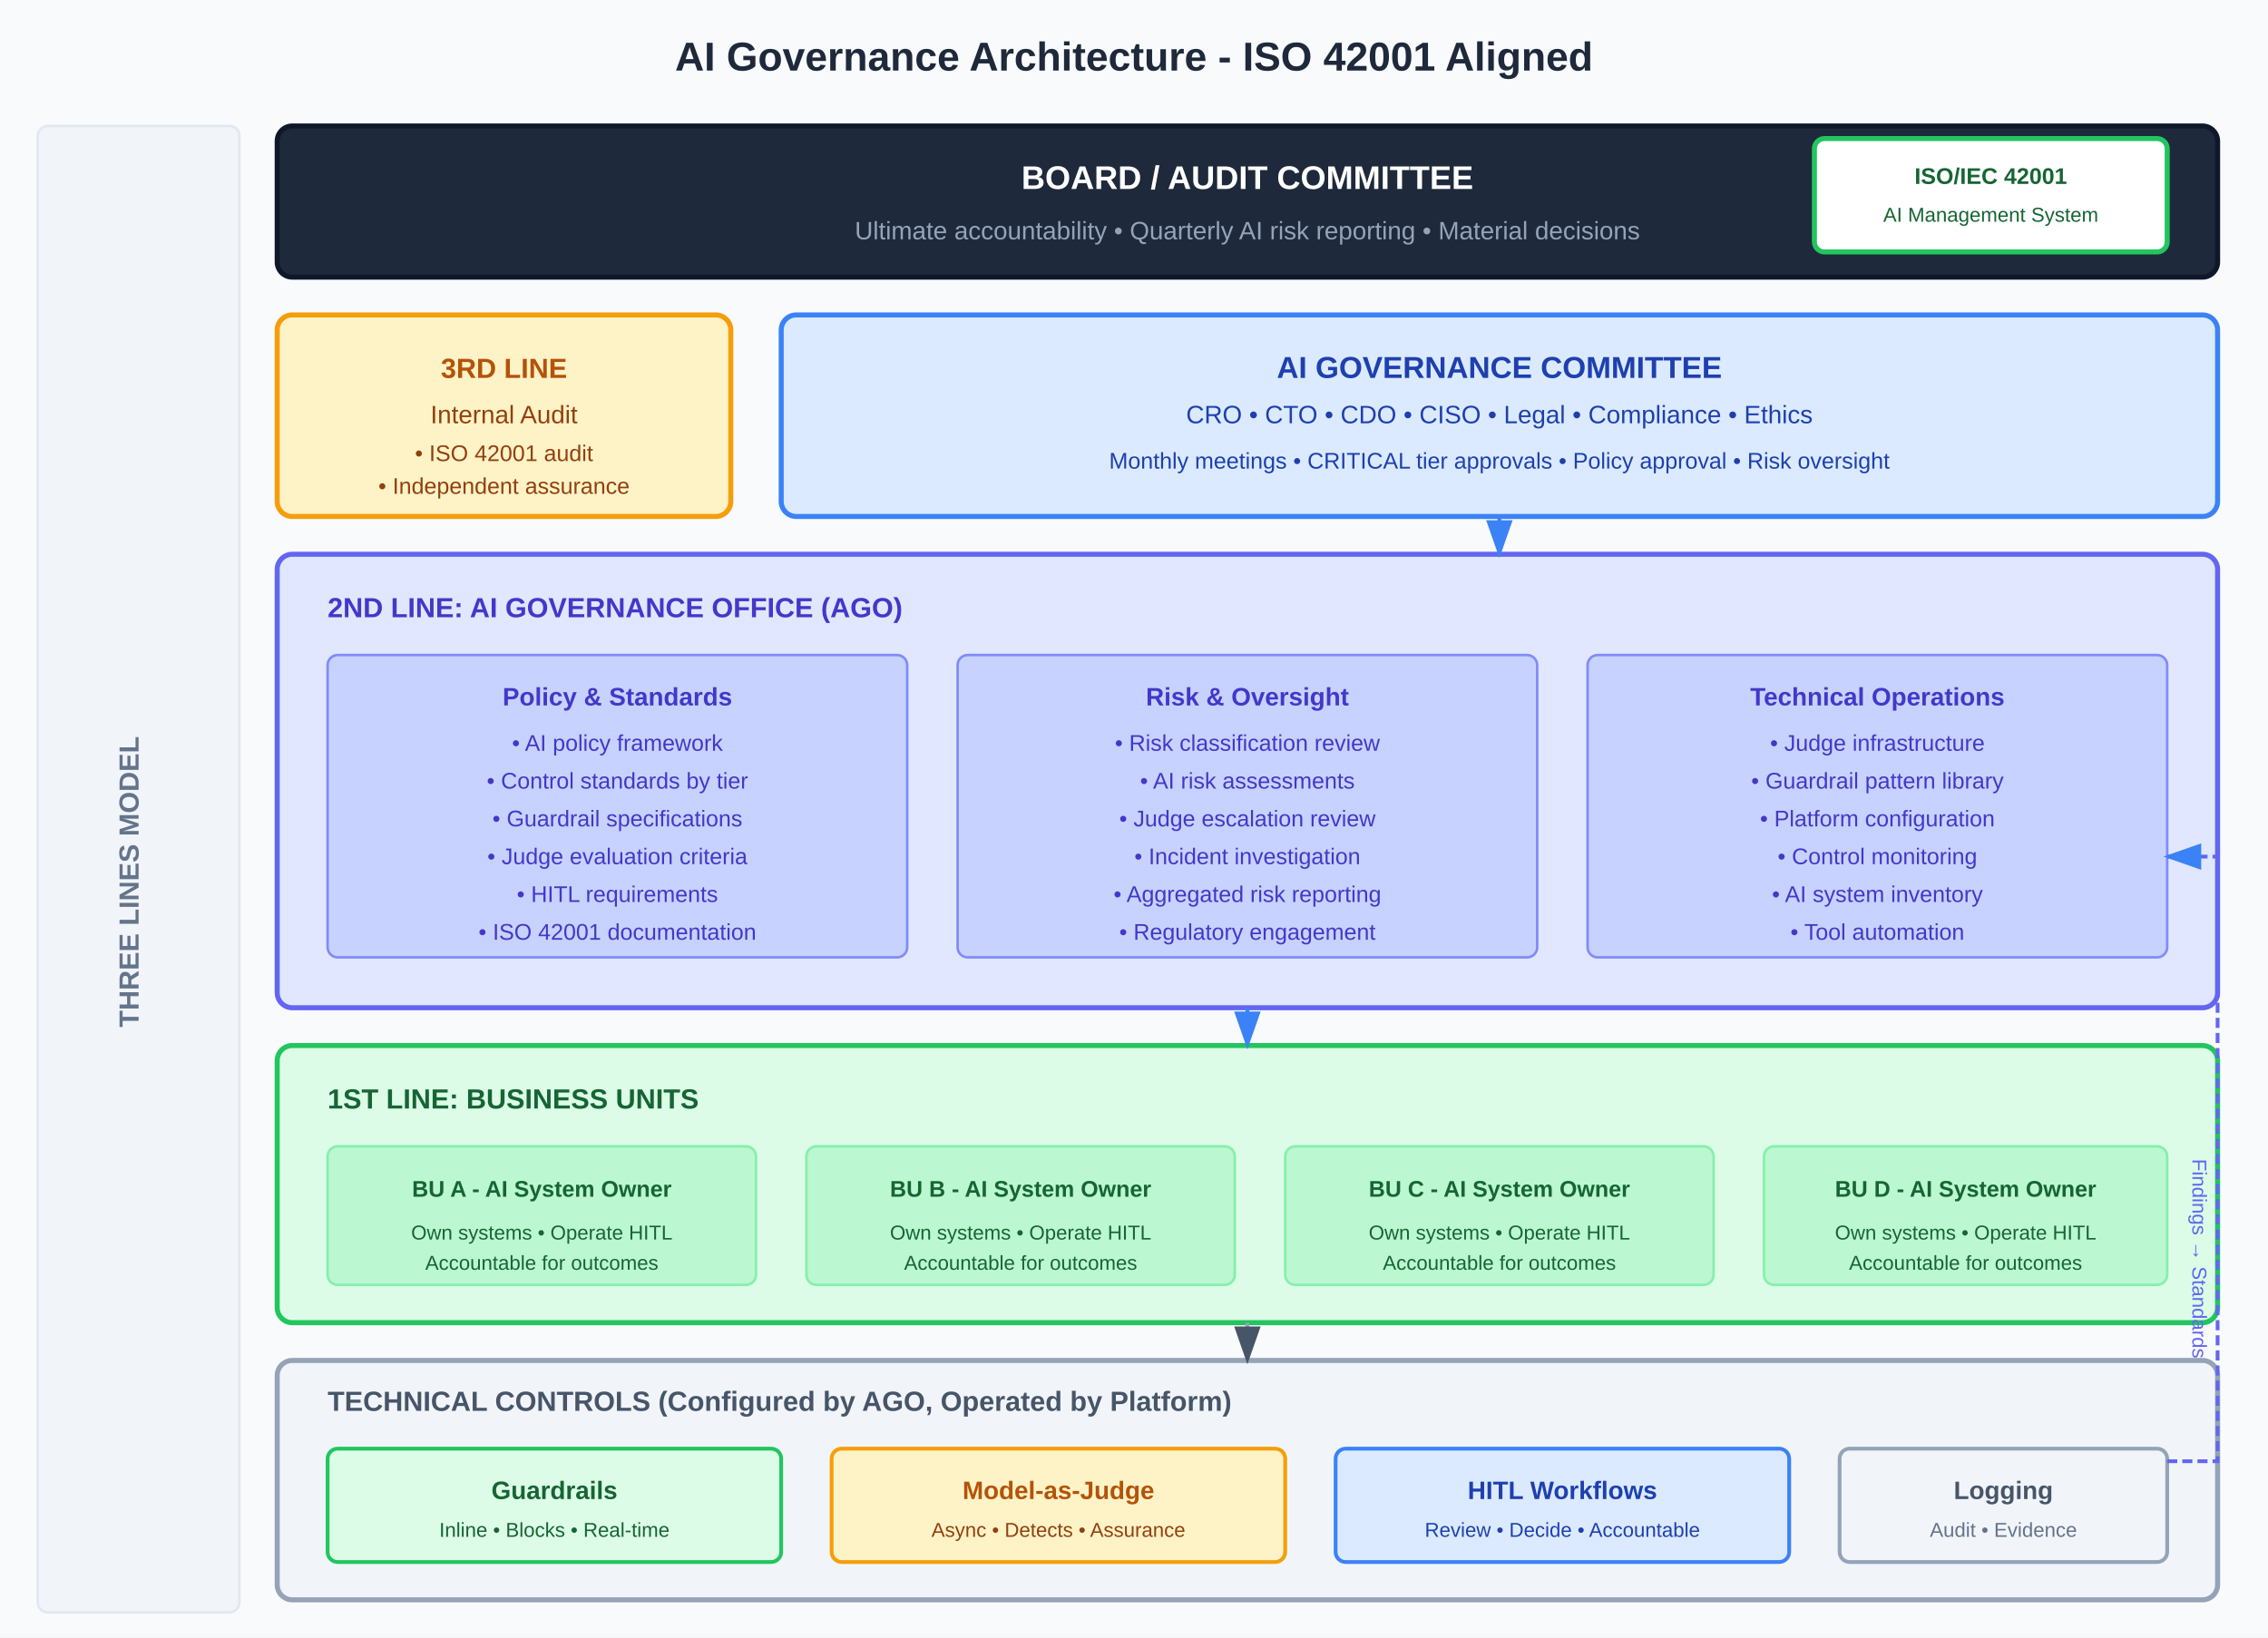
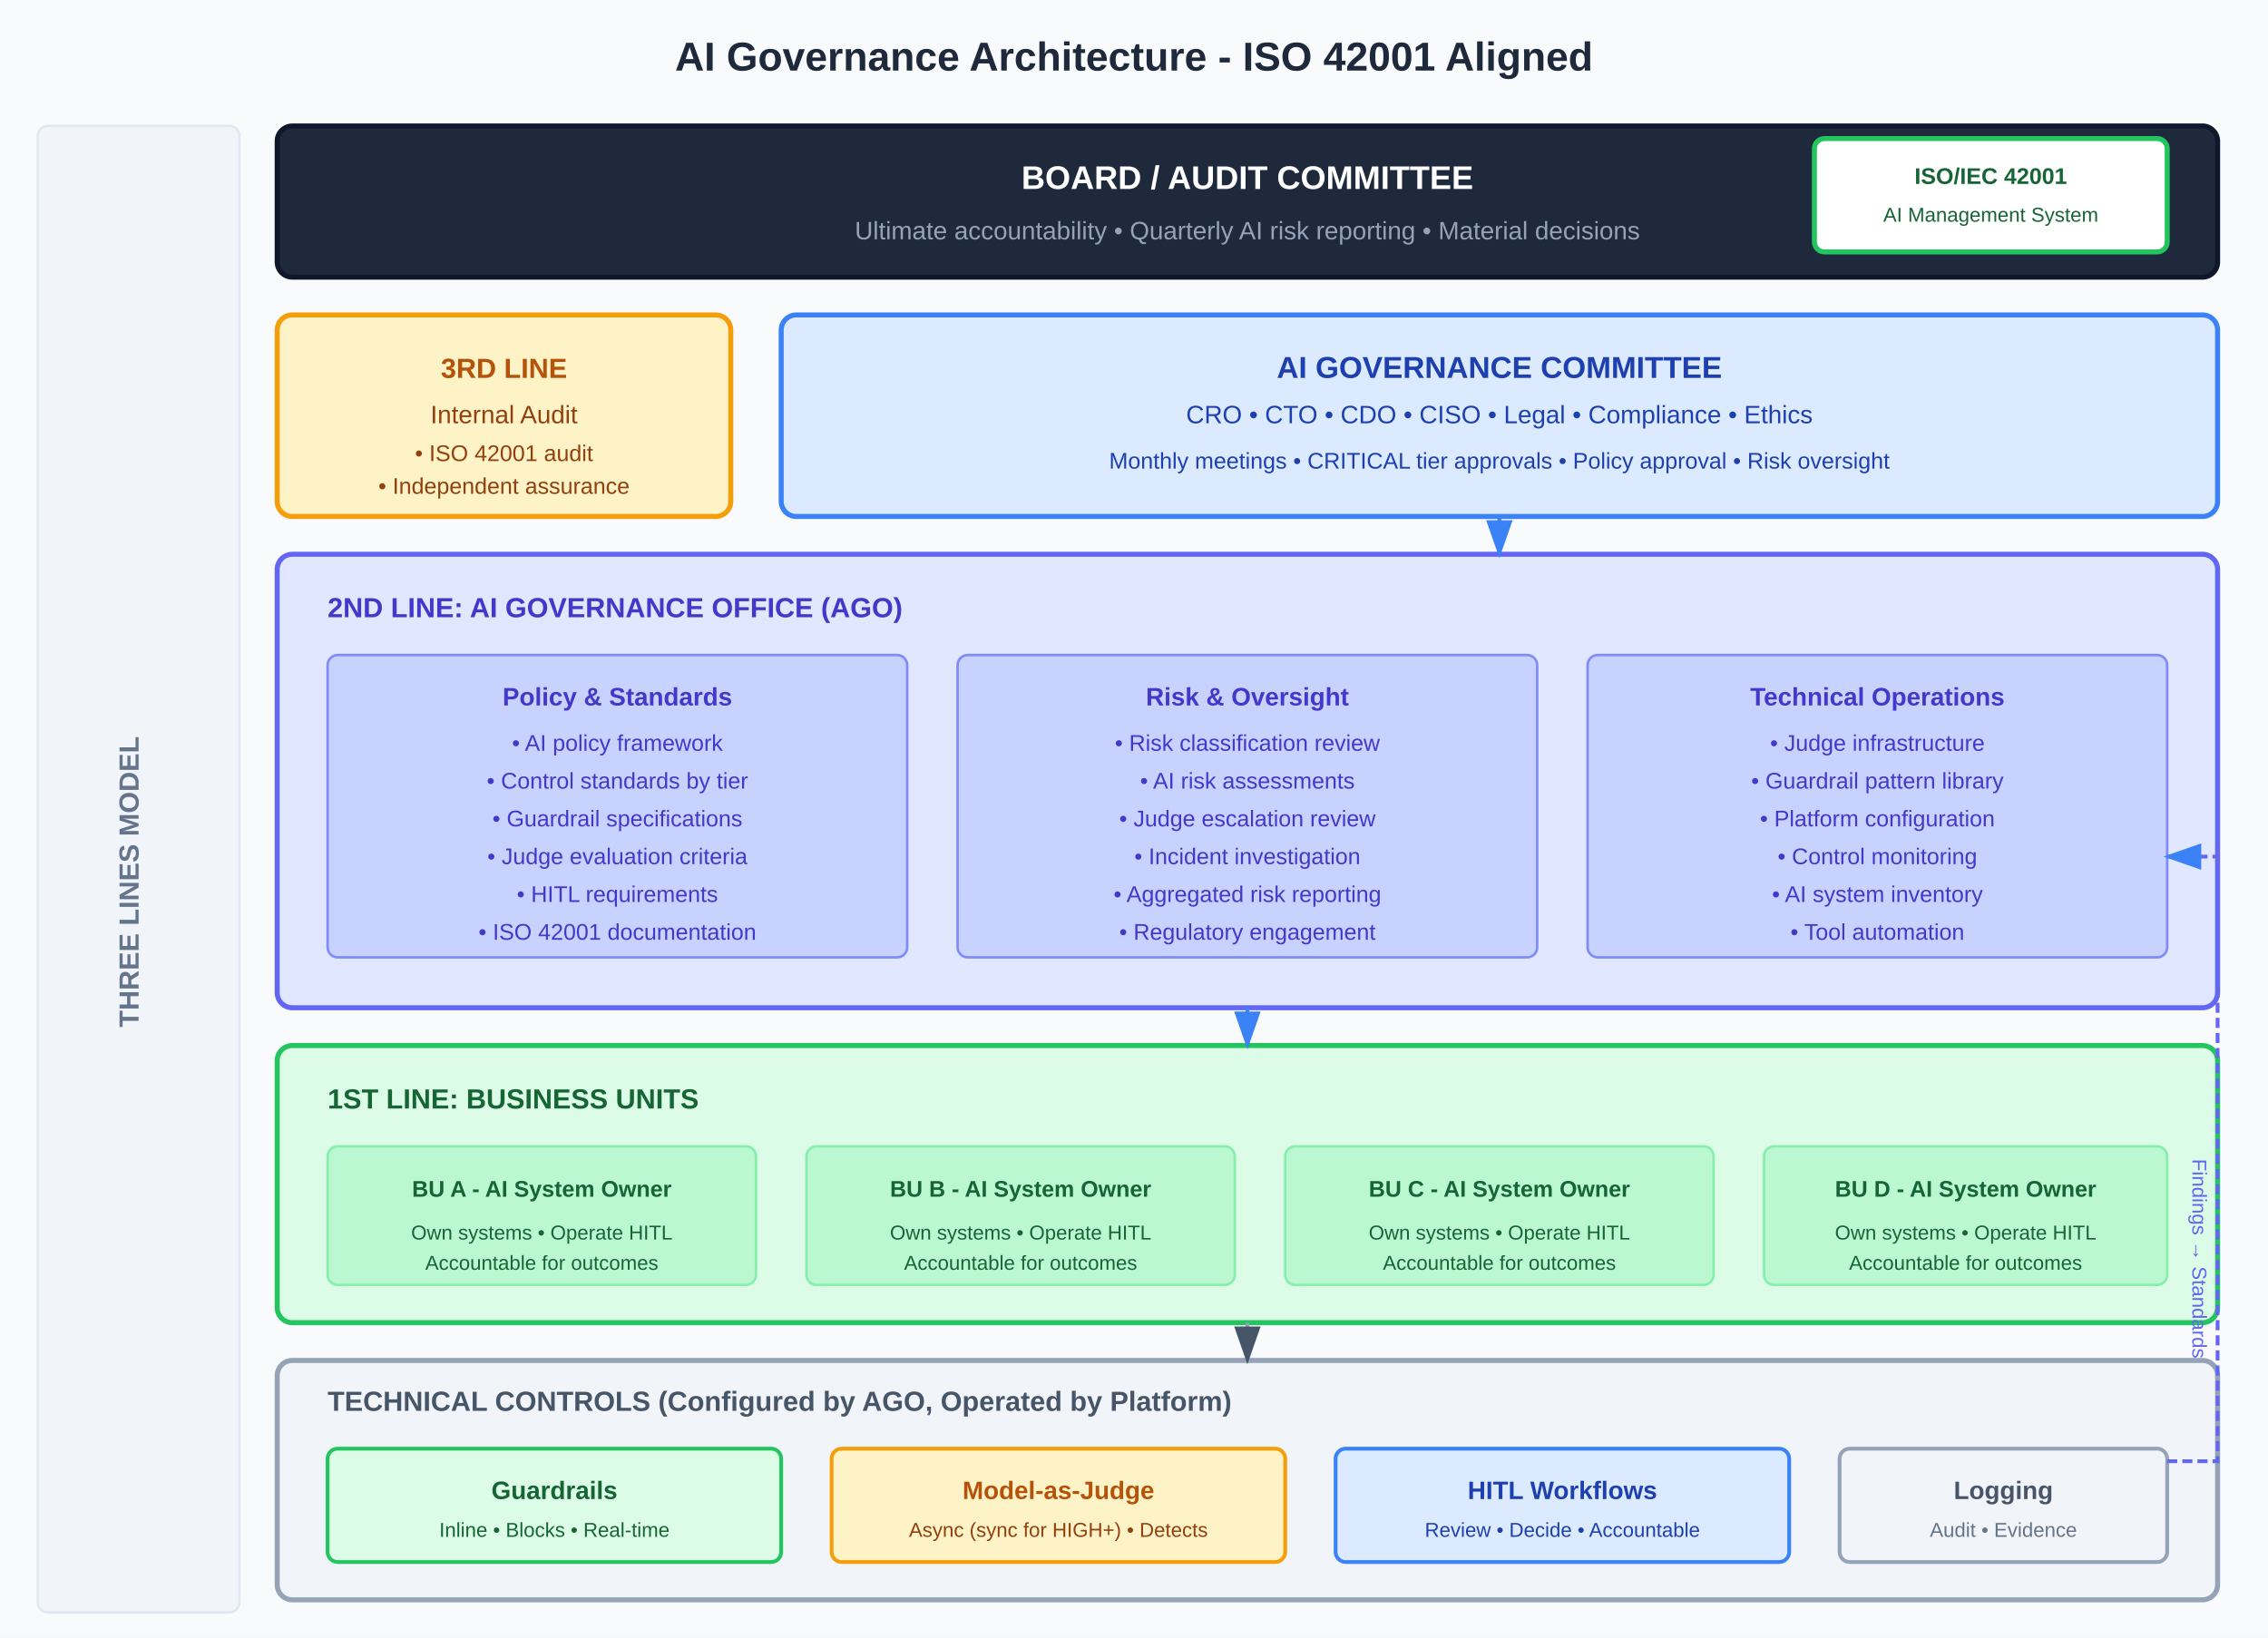
<svg xmlns="http://www.w3.org/2000/svg" width="900" height="650" viewBox="0 0 900 650">
  <defs>
    <marker id="arrow" markerWidth="10" markerHeight="7" refX="9" refY="3.5" orient="auto">
      <polygon points="0 0, 10 3.5, 0 7" fill="#475569" />
    </marker>
    <marker id="arrow-blue" markerWidth="10" markerHeight="7" refX="9" refY="3.5" orient="auto">
      <polygon points="0 0, 10 3.5, 0 7" fill="#3b82f6" />
    </marker>
  </defs>
  <rect width="900" height="650" fill="#f8fafc" />
  <text x="450" y="28" font-family="Arial, sans-serif" font-size="16" font-weight="bold" fill="#1e293b" text-anchor="middle">AI Governance Architecture - ISO 42001 Aligned</text>
  <rect x="15" y="50" width="80" height="590" rx="4" fill="#f1f5f9" stroke="#e2e8f0" stroke-width="1" />
  <text x="55" y="350" font-family="Arial, sans-serif" font-size="11" font-weight="bold" fill="#64748b" text-anchor="middle" transform="rotate(-90, 55, 350)">THREE LINES MODEL</text>
  <rect x="110" y="50" width="770" height="60" rx="6" fill="#1e293b" stroke="#0f172a" stroke-width="2" />
  <text x="495" y="75" font-family="Arial, sans-serif" font-size="13" font-weight="bold" fill="#ffffff" text-anchor="middle">BOARD / AUDIT COMMITTEE</text>
  <text x="495" y="95" font-family="Arial, sans-serif" font-size="10" fill="#94a3b8" text-anchor="middle">Ultimate accountability • Quarterly AI risk reporting • Material decisions</text>
  <rect x="110" y="125" width="180" height="80" rx="6" fill="#fef3c7" stroke="#f59e0b" stroke-width="2" />
  <text x="200" y="150" font-family="Arial, sans-serif" font-size="11" font-weight="bold" fill="#b45309" text-anchor="middle">3RD LINE</text>
  <text x="200" y="168" font-family="Arial, sans-serif" font-size="10" fill="#92400e" text-anchor="middle">Internal Audit</text>
  <text x="200" y="183" font-family="Arial, sans-serif" font-size="9" fill="#92400e" text-anchor="middle">• ISO 42001 audit</text>
  <text x="200" y="196" font-family="Arial, sans-serif" font-size="9" fill="#92400e" text-anchor="middle">• Independent assurance</text>
  <rect x="310" y="125" width="570" height="80" rx="6" fill="#dbeafe" stroke="#3b82f6" stroke-width="2" />
  <text x="595" y="150" font-family="Arial, sans-serif" font-size="12" font-weight="bold" fill="#1e40af" text-anchor="middle">AI GOVERNANCE COMMITTEE</text>
  <text x="595" y="168" font-family="Arial, sans-serif" font-size="10" fill="#1e40af" text-anchor="middle">CRO • CTO • CDO • CISO • Legal • Compliance • Ethics</text>
  <text x="595" y="186" font-family="Arial, sans-serif" font-size="9" fill="#1e40af" text-anchor="middle">Monthly meetings • CRITICAL tier approvals • Policy approval • Risk oversight</text>
  <rect x="110" y="220" width="770" height="180" rx="6" fill="#e0e7ff" stroke="#6366f1" stroke-width="2" />
  <text x="130" y="245" font-family="Arial, sans-serif" font-size="11" font-weight="bold" fill="#4338ca">2ND LINE: AI GOVERNANCE OFFICE (AGO)</text>
  <rect x="130" y="260" width="230" height="120" rx="4" fill="#c7d2fe" stroke="#818cf8" stroke-width="1" />
  <text x="245" y="280" font-family="Arial, sans-serif" font-size="10" font-weight="bold" fill="#4338ca" text-anchor="middle">Policy &amp; Standards</text>
  <text x="245" y="298" font-family="Arial, sans-serif" font-size="9" fill="#4338ca" text-anchor="middle">• AI policy framework</text>
  <text x="245" y="313" font-family="Arial, sans-serif" font-size="9" fill="#4338ca" text-anchor="middle">• Control standards by tier</text>
  <text x="245" y="328" font-family="Arial, sans-serif" font-size="9" fill="#4338ca" text-anchor="middle">• Guardrail specifications</text>
  <text x="245" y="343" font-family="Arial, sans-serif" font-size="9" fill="#4338ca" text-anchor="middle">• Judge evaluation criteria</text>
  <text x="245" y="358" font-family="Arial, sans-serif" font-size="9" fill="#4338ca" text-anchor="middle">• HITL requirements</text>
  <text x="245" y="373" font-family="Arial, sans-serif" font-size="9" fill="#4338ca" text-anchor="middle">• ISO 42001 documentation</text>
  <rect x="380" y="260" width="230" height="120" rx="4" fill="#c7d2fe" stroke="#818cf8" stroke-width="1" />
  <text x="495" y="280" font-family="Arial, sans-serif" font-size="10" font-weight="bold" fill="#4338ca" text-anchor="middle">Risk &amp; Oversight</text>
  <text x="495" y="298" font-family="Arial, sans-serif" font-size="9" fill="#4338ca" text-anchor="middle">• Risk classification review</text>
  <text x="495" y="313" font-family="Arial, sans-serif" font-size="9" fill="#4338ca" text-anchor="middle">• AI risk assessments</text>
  <text x="495" y="328" font-family="Arial, sans-serif" font-size="9" fill="#4338ca" text-anchor="middle">• Judge escalation review</text>
  <text x="495" y="343" font-family="Arial, sans-serif" font-size="9" fill="#4338ca" text-anchor="middle">• Incident investigation</text>
  <text x="495" y="358" font-family="Arial, sans-serif" font-size="9" fill="#4338ca" text-anchor="middle">• Aggregated risk reporting</text>
  <text x="495" y="373" font-family="Arial, sans-serif" font-size="9" fill="#4338ca" text-anchor="middle">• Regulatory engagement</text>
  <rect x="630" y="260" width="230" height="120" rx="4" fill="#c7d2fe" stroke="#818cf8" stroke-width="1" />
  <text x="745" y="280" font-family="Arial, sans-serif" font-size="10" font-weight="bold" fill="#4338ca" text-anchor="middle">Technical Operations</text>
  <text x="745" y="298" font-family="Arial, sans-serif" font-size="9" fill="#4338ca" text-anchor="middle">• Judge infrastructure</text>
  <text x="745" y="313" font-family="Arial, sans-serif" font-size="9" fill="#4338ca" text-anchor="middle">• Guardrail pattern library</text>
  <text x="745" y="328" font-family="Arial, sans-serif" font-size="9" fill="#4338ca" text-anchor="middle">• Platform configuration</text>
  <text x="745" y="343" font-family="Arial, sans-serif" font-size="9" fill="#4338ca" text-anchor="middle">• Control monitoring</text>
  <text x="745" y="358" font-family="Arial, sans-serif" font-size="9" fill="#4338ca" text-anchor="middle">• AI system inventory</text>
  <text x="745" y="373" font-family="Arial, sans-serif" font-size="9" fill="#4338ca" text-anchor="middle">• Tool automation</text>
  <rect x="110" y="415" width="770" height="110" rx="6" fill="#dcfce7" stroke="#22c55e" stroke-width="2" />
  <text x="130" y="440" font-family="Arial, sans-serif" font-size="11" font-weight="bold" fill="#166534">1ST LINE: BUSINESS UNITS</text>
  <rect x="130" y="455" width="170" height="55" rx="4" fill="#bbf7d0" stroke="#86efac" stroke-width="1" />
  <text x="215" y="475" font-family="Arial, sans-serif" font-size="9" font-weight="bold" fill="#166534" text-anchor="middle">BU A - AI System Owner</text>
  <text x="215" y="492" font-family="Arial, sans-serif" font-size="8" fill="#166534" text-anchor="middle">Own systems • Operate HITL</text>
  <text x="215" y="504" font-family="Arial, sans-serif" font-size="8" fill="#166534" text-anchor="middle">Accountable for outcomes</text>
  <rect x="320" y="455" width="170" height="55" rx="4" fill="#bbf7d0" stroke="#86efac" stroke-width="1" />
  <text x="405" y="475" font-family="Arial, sans-serif" font-size="9" font-weight="bold" fill="#166534" text-anchor="middle">BU B - AI System Owner</text>
  <text x="405" y="492" font-family="Arial, sans-serif" font-size="8" fill="#166534" text-anchor="middle">Own systems • Operate HITL</text>
  <text x="405" y="504" font-family="Arial, sans-serif" font-size="8" fill="#166534" text-anchor="middle">Accountable for outcomes</text>
  <rect x="510" y="455" width="170" height="55" rx="4" fill="#bbf7d0" stroke="#86efac" stroke-width="1" />
  <text x="595" y="475" font-family="Arial, sans-serif" font-size="9" font-weight="bold" fill="#166534" text-anchor="middle">BU C - AI System Owner</text>
  <text x="595" y="492" font-family="Arial, sans-serif" font-size="8" fill="#166534" text-anchor="middle">Own systems • Operate HITL</text>
  <text x="595" y="504" font-family="Arial, sans-serif" font-size="8" fill="#166534" text-anchor="middle">Accountable for outcomes</text>
  <rect x="700" y="455" width="160" height="55" rx="4" fill="#bbf7d0" stroke="#86efac" stroke-width="1" />
  <text x="780" y="475" font-family="Arial, sans-serif" font-size="9" font-weight="bold" fill="#166534" text-anchor="middle">BU D - AI System Owner</text>
  <text x="780" y="492" font-family="Arial, sans-serif" font-size="8" fill="#166534" text-anchor="middle">Own systems • Operate HITL</text>
  <text x="780" y="504" font-family="Arial, sans-serif" font-size="8" fill="#166534" text-anchor="middle">Accountable for outcomes</text>
  <rect x="110" y="540" width="770" height="95" rx="6" fill="#f1f5f9" stroke="#94a3b8" stroke-width="2" />
  <text x="130" y="560" font-family="Arial, sans-serif" font-size="11" font-weight="bold" fill="#475569">TECHNICAL CONTROLS (Configured by AGO, Operated by Platform)</text>
  <rect x="130" y="575" width="180" height="45" rx="4" fill="#dcfce7" stroke="#22c55e" stroke-width="1.5" />
  <text x="220" y="595" font-family="Arial, sans-serif" font-size="10" font-weight="bold" fill="#166534" text-anchor="middle">Guardrails</text>
  <text x="220" y="610" font-family="Arial, sans-serif" font-size="8" fill="#166534" text-anchor="middle">Inline • Blocks • Real-time</text>
  <rect x="330" y="575" width="180" height="45" rx="4" fill="#fef3c7" stroke="#f59e0b" stroke-width="1.5" />
  <text x="420" y="595" font-family="Arial, sans-serif" font-size="10" font-weight="bold" fill="#b45309" text-anchor="middle">Model-as-Judge</text>
-   <text x="420" y="610" font-family="Arial, sans-serif" font-size="8" fill="#92400e" text-anchor="middle">Async • Detects • Assurance</text>
+   <text x="420" y="610" font-family="Arial, sans-serif" font-size="8" fill="#92400e" text-anchor="middle">Async (sync for HIGH+) • Detects</text>
  <rect x="530" y="575" width="180" height="45" rx="4" fill="#dbeafe" stroke="#3b82f6" stroke-width="1.5" />
  <text x="620" y="595" font-family="Arial, sans-serif" font-size="10" font-weight="bold" fill="#1e40af" text-anchor="middle">HITL Workflows</text>
  <text x="620" y="610" font-family="Arial, sans-serif" font-size="8" fill="#1e40af" text-anchor="middle">Review • Decide • Accountable</text>
  <rect x="730" y="575" width="130" height="45" rx="4" fill="#f1f5f9" stroke="#94a3b8" stroke-width="1.5" />
  <text x="795" y="595" font-family="Arial, sans-serif" font-size="10" font-weight="bold" fill="#475569" text-anchor="middle">Logging</text>
  <text x="795" y="610" font-family="Arial, sans-serif" font-size="8" fill="#64748b" text-anchor="middle">Audit • Evidence</text>
  <line x1="595" y1="205" x2="595" y2="220" stroke="#3b82f6" stroke-width="1.5" marker-end="url(#arrow-blue)" />
  <line x1="495" y1="400" x2="495" y2="415" stroke="#3b82f6" stroke-width="1.5" marker-end="url(#arrow-blue)" />
  <line x1="495" y1="525" x2="495" y2="540" stroke="#94a3b8" stroke-width="1.5" marker-end="url(#arrow)" />
  <path d="M 860 580 L 880 580 L 880 340 L 860 340" stroke="#6366f1" stroke-width="1.5" fill="none" stroke-dasharray="4,2" marker-end="url(#arrow-blue)" />
  <text x="870" y="460" font-family="Arial, sans-serif" font-size="8" fill="#6366f1" transform="rotate(90, 870, 460)">Findings → Standards</text>
  <rect x="720" y="55" width="140" height="45" rx="4" fill="#ffffff" stroke="#22c55e" stroke-width="2" />
  <text x="790" y="73" font-family="Arial, sans-serif" font-size="9" font-weight="bold" fill="#166534" text-anchor="middle">ISO/IEC 42001</text>
  <text x="790" y="88" font-family="Arial, sans-serif" font-size="8" fill="#166534" text-anchor="middle">AI Management System</text>
</svg>
